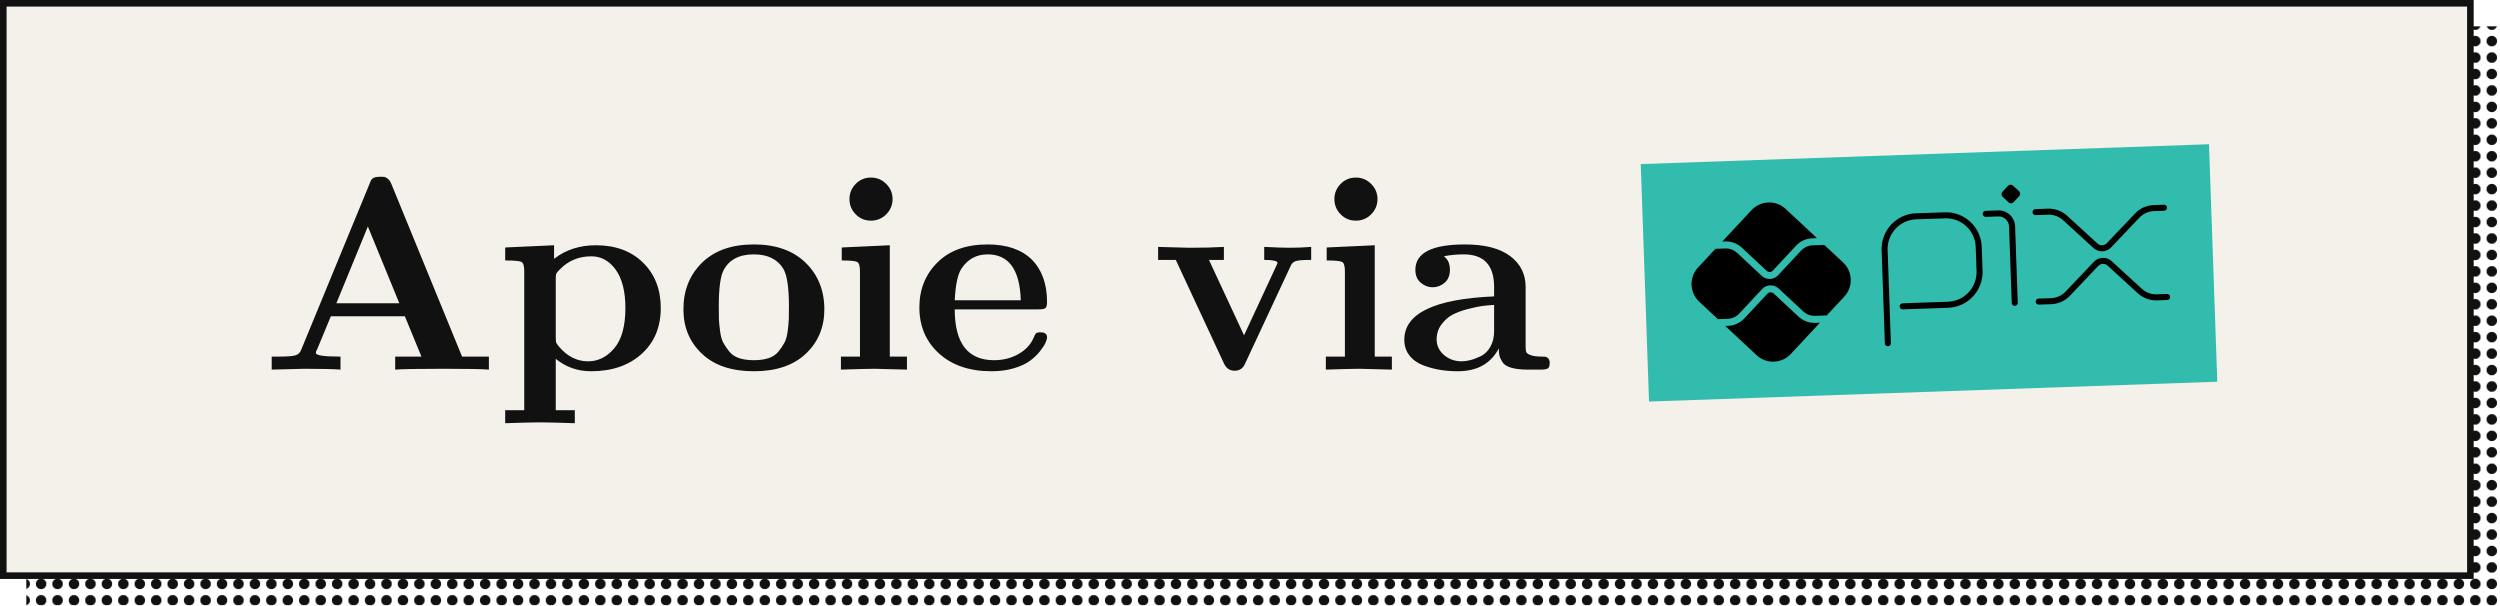
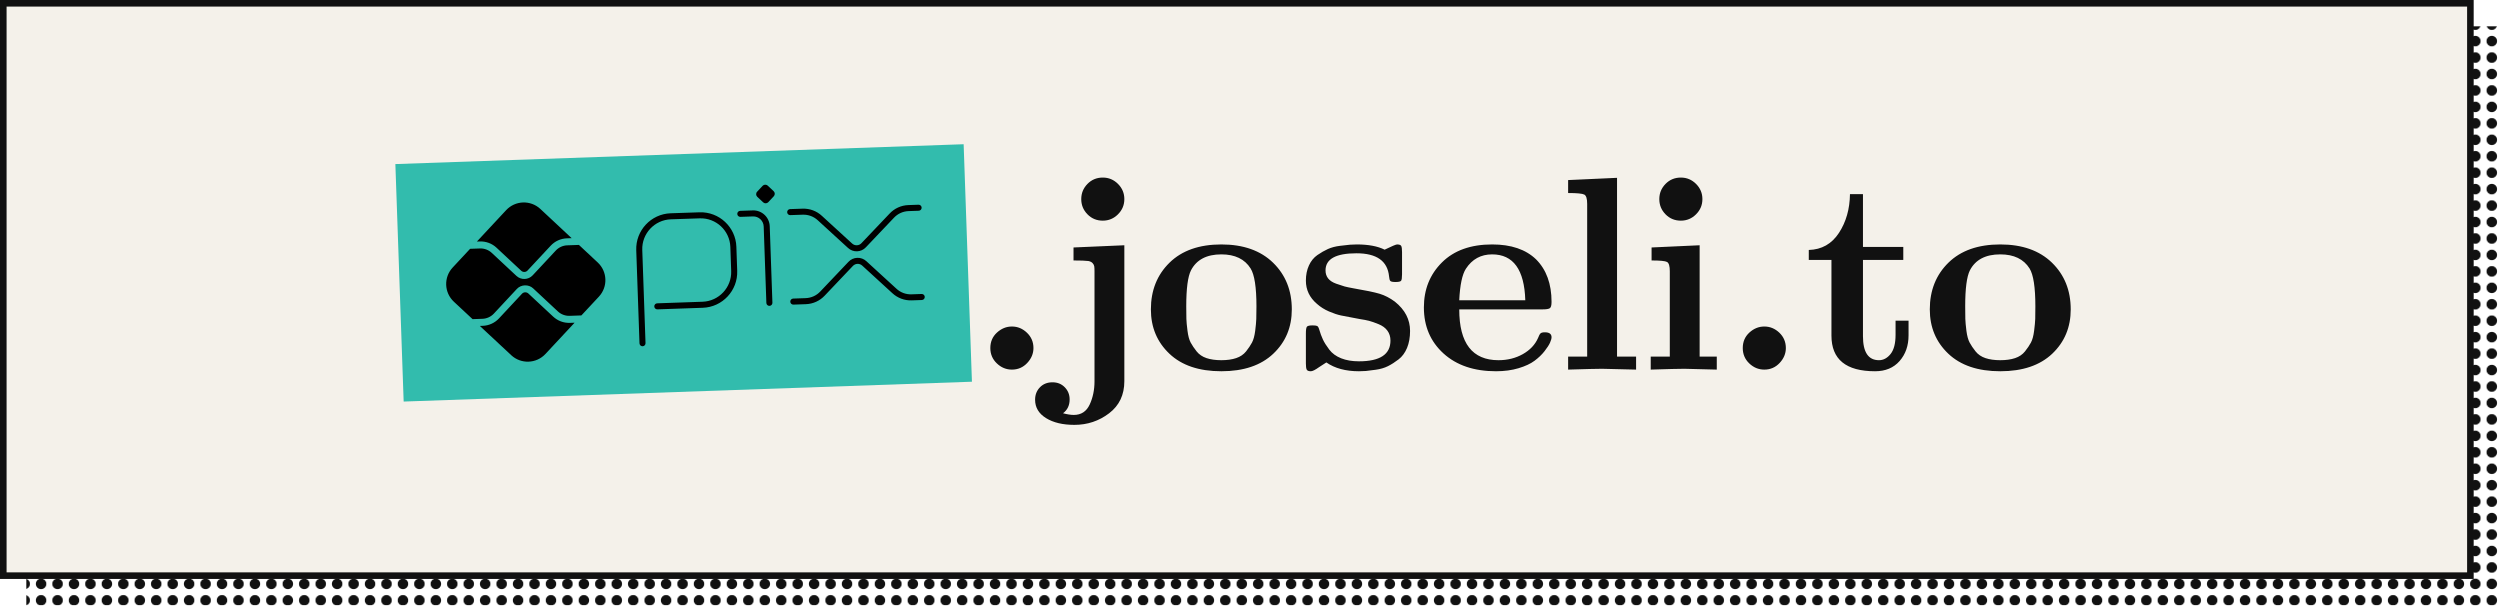
<svg xmlns="http://www.w3.org/2000/svg" viewBox="0 0 760 184" role="img" aria-labelledby="title">
  <defs>
    <pattern id="dots" width="5" height="5" patternUnits="userSpaceOnUse">
      <circle cx="2.5" cy="2.5" r="1.6" fill="#111111" />
    </pattern>
  </defs>
  <rect x="8" y="8" width="752" height="176" fill="url(#dots)" />
  <rect x="1" y="1" width="750" height="174" fill="#F4F1EA" stroke="#111111" stroke-width="2" />
-   <path fill="#111111" d="M82.6 112.36V108.41H84.36Q88.73 108.41 89.9 107.99Q91.08 107.57 91.5 106.48L112.33 55.91Q112.67 54.99 112.92 54.61Q113.17 54.23 113.8 53.98Q114.43 53.73 115.61 53.73Q116.53 53.73 116.95 53.81Q117.37 53.9 117.96 54.4Q118.55 54.9 118.97 55.91L140.47 108.41H148.62V112.36Q145.68 112.11 134.93 112.11Q123.34 112.11 120.14 112.36V108.41H128.12L123.08 96.15H100.57L96.37 106.31Q96.04 106.65 96.04 107.32Q96.04 108.41 103.51 108.41V112.36Q100.4 112.11 92.42 112.11Q92.17 112.11 82.6 112.36ZM102.25 92.2H121.4L111.83 68.85ZM153.58 124.71H159.37V82.37Q159.37 80.02 158.49 79.6Q157.61 79.18 153.58 79.18V75.23L168.44 74.56V78.68Q173.74 74.56 181.13 74.56Q190.12 74.56 195.49 79.85Q200.87 85.14 200.87 93.63Q200.87 102.36 195.03 107.61Q189.19 112.86 179.7 112.86Q173.57 112.86 168.95 109.08V124.71H174.74V128.66Q167.69 128.4 164.16 128.4Q160.63 128.4 153.58 128.66ZM168.95 102.53Q168.95 103.79 169.07 104.13Q169.2 104.46 169.87 105.3Q173.65 109.84 178.78 109.84Q183.4 109.84 186.76 105.85Q190.12 101.86 190.12 93.63Q190.12 86.07 187.18 81.99Q184.24 77.92 179.78 77.92Q174.07 77.92 170.21 81.87Q169.28 82.79 169.12 83.17Q168.95 83.55 168.95 84.72ZM207.76 94.05Q207.76 85.4 213.43 79.85Q219.1 74.31 229.18 74.31Q239.17 74.31 244.88 79.85Q250.6 85.4 250.6 94.05Q250.6 102.2 244.97 107.53Q239.34 112.86 229.18 112.86Q219.01 112.86 213.38 107.53Q207.76 102.2 207.76 94.05ZM218.51 93.12Q218.51 95.64 218.55 96.95Q218.59 98.25 218.89 100.56Q219.18 102.87 219.85 104.13Q220.52 105.39 221.66 106.82Q222.79 108.24 224.68 108.87Q226.57 109.5 229.18 109.5Q231.78 109.5 233.67 108.87Q235.56 108.24 236.69 106.82Q237.83 105.39 238.5 104.13Q239.17 102.87 239.47 100.56Q239.76 98.25 239.8 96.95Q239.84 95.64 239.84 93.12Q239.84 84.47 238.08 81.62Q235.39 77.33 229.18 77.33Q222.46 77.33 219.94 82.2Q218.51 85.06 218.51 93.12ZM264.79 53.98Q267.48 53.98 269.41 55.91Q271.34 57.84 271.34 60.53Q271.34 63.22 269.41 65.15Q267.48 67.08 264.79 67.08Q262.02 67.08 260.13 65.15Q258.24 63.22 258.24 60.53Q258.24 57.84 260.13 55.91Q262.02 53.98 264.79 53.98ZM255.64 112.36V108.41H261.43V82.46Q261.43 80.1 260.59 79.64Q259.75 79.18 255.89 79.18V75.23L270.5 74.56V108.41H275.71V112.36Q266.64 112.11 265.88 112.11Q263.45 112.11 255.64 112.36ZM279.49 93.46Q279.49 85.23 284.99 79.77Q290.5 74.31 300.24 74.31Q308.89 74.31 313.6 78.84Q318.3 83.55 318.3 91.78Q318.3 93.38 317.75 93.71Q317.21 94.05 315.61 94.05H290.24Q290.24 109.5 302.17 109.5Q306.29 109.5 309.56 107.66Q312.84 105.81 314.18 102.78Q314.6 101.69 314.94 101.36Q315.28 101.02 316.28 101.02Q318.3 101.02 318.3 102.53Q318.3 103.12 317.84 104.17Q317.38 105.22 316.16 106.77Q314.94 108.33 313.13 109.67Q311.33 111.02 308.26 111.94Q305.2 112.86 301.42 112.86Q291.42 112.86 285.46 107.45Q279.49 102.03 279.49 93.46ZM290.24 91.28H310.32Q309.9 77.33 300.24 77.33Q295.12 77.33 292.26 81.7Q290.58 84.3 290.24 91.28ZM352.07 79.01V75.06Q352.91 75.06 356.6 75.19Q360.3 75.32 361.64 75.32Q367.86 75.32 372.06 75.06V79.01H367.52L378.19 101.94L387.94 80.94Q388.36 80.1 388.36 79.94Q388.36 79.01 384.32 79.01V75.06Q389.62 75.32 391.97 75.32Q395.41 75.32 398.6 75.06V79.01Q394.91 79.01 393.86 79.39Q392.81 79.77 392.39 80.78L378.44 110.68Q377.52 112.7 375.34 112.7Q373.15 112.7 372.14 110.6L357.44 79.01ZM412.21 53.98Q414.9 53.98 416.83 55.91Q418.76 57.84 418.76 60.53Q418.76 63.22 416.83 65.15Q414.9 67.08 412.21 67.08Q409.44 67.08 407.55 65.15Q405.66 63.22 405.66 60.53Q405.66 57.84 407.55 55.91Q409.44 53.98 412.21 53.98ZM403.06 112.36V108.41H408.85V82.46Q408.85 80.1 408.01 79.64Q407.17 79.18 403.31 79.18V75.23L417.92 74.56V108.41H423.13V112.36Q414.06 112.11 413.3 112.11Q410.87 112.11 403.06 112.36ZM426.91 103.29Q426.91 91.28 454.21 90.1V87.24Q454.21 77.33 444.97 77.33Q441.7 77.33 438.92 77.92Q440.77 79.18 440.77 82.04Q440.77 84.56 439.18 85.94Q437.58 87.33 435.48 87.33Q433.55 87.33 431.91 85.94Q430.27 84.56 430.27 82.04Q430.27 74.31 445.31 74.31Q454.38 74.31 459.08 77.84Q463.79 81.36 463.79 87.24V105.3Q463.79 106.48 463.96 106.98Q464.12 107.49 465.3 107.95Q466.48 108.41 468.91 108.41Q469.67 108.41 470 108.5Q470.34 108.58 470.72 109Q471.1 109.42 471.1 110.34Q471.1 111.69 470.51 112.02Q469.92 112.36 468.41 112.36H464.38Q461.27 112.36 459.34 111.77Q457.4 111.18 456.69 110.01Q455.98 108.83 455.81 108.03Q455.64 107.24 455.64 105.89Q452.03 112.86 443.12 112.86Q440.6 112.86 438.08 112.49Q435.56 112.11 432.88 111.14Q430.19 110.18 428.55 108.16Q426.91 106.14 426.91 103.29ZM436.74 103.2Q436.74 105.98 438.97 107.91Q441.19 109.84 444.38 109.84Q445.48 109.84 446.86 109.5Q448.25 109.17 450.05 108.33Q451.86 107.49 453.04 105.47Q454.21 103.46 454.21 100.68V92.7Q452.36 92.79 450.73 93Q449.09 93.21 446.32 93.92Q443.54 94.64 441.61 95.64Q439.68 96.65 438.21 98.63Q436.74 100.6 436.74 103.2Z" />
-   <g transform="rotate(-2 586.42 82.96)">
-     <rect x="499.99" y="46.84" width="172.86" height="72.24" fill="#32BCAD" />
-     <g transform="translate(513.43 56.92) scale(0.6517)" fill="#000000">
+   <g transform="rotate(-2 207.83 82.96)">
+     <rect x="121.40" y="46.84" width="172.86" height="72.24" fill="#32BCAD" />
+     <g transform="translate(134.84 56.92) scale(0.6517)" fill="#000000">
      <path d="M91.68 73.49C90.9 73.49 90.27 72.86 90.27 72.08L90.27 28.6C90.27 19.42 97.73 11.95 106.91 11.95L120.42 11.97C129.56 11.99 137 19.45 137 28.59L137 39.88C137 49.06 129.54 56.53 120.36 56.53L99.16 56.53C98.39 56.53 97.76 55.9 97.76 55.12C97.76 54.34 98.39 53.71 99.16 53.71L120.36 53.71C127.98 53.71 134.19 47.51 134.19 39.88L134.19 28.59C134.19 21 128.01 14.8 120.41 14.79L106.91 14.77C99.29 14.77 93.08 20.97 93.08 28.6L93.08 72.08C93.08 72.86 92.45 73.49 91.68 73.49M151.48 56.73C150.7 56.73 150.07 56.1 150.07 55.33L150.07 19.61C150.07 16.94 147.9 14.76 145.23 14.76L139.37 14.76C138.59 14.76 137.96 14.13 137.96 13.35C137.96 12.58 138.59 11.95 139.37 11.95L145.23 11.95C149.45 11.95 152.89 15.38 152.89 19.61L152.89 55.33C152.89 56.1 152.26 56.73 151.48 56.73M150.22 8.36L147.57 5.7C146.91 5.04 146.91 3.97 147.57 3.31L150.22 0.66C150.88 -0 151.95 -0 152.61 0.66L155.27 3.31C155.93 3.97 155.93 5.04 155.27 5.7L152.61 8.36C151.95 9.02 150.88 9.02 150.22 8.36M168.45 56.53L162.65 56.53C161.87 56.53 161.24 55.9 161.24 55.12C161.24 54.34 161.87 53.71 162.65 53.71L168.45 53.71C171.09 53.71 173.56 52.69 175.43 50.82L189.01 37.49C190.13 36.37 191.61 35.76 193.19 35.76C194.77 35.76 196.26 36.37 197.38 37.49L210.91 50.77C212.77 52.64 215.25 53.66 217.88 53.66L222.61 53.66C223.38 53.66 224.01 54.29 224.01 55.07C224.01 55.85 223.38 56.48 222.61 56.48L217.88 56.48C214.5 56.48 211.31 55.16 208.92 52.77L195.38 39.48C194.8 38.9 194.02 38.57 193.19 38.57C192.37 38.57 191.59 38.9 191 39.48L177.42 52.82C175.02 55.21 171.84 56.53 168.45 56.53M168.45 11.95L162.65 11.95C161.87 11.95 161.24 12.58 161.24 13.35C161.24 14.13 161.87 14.76 162.65 14.76L168.45 14.76C171.09 14.76 173.56 15.79 175.43 17.65L189.01 30.98C190.13 32.1 191.61 32.72 193.19 32.72C194.77 32.72 196.26 32.1 197.38 30.98L210.91 17.7C212.77 15.84 215.25 14.81 217.88 14.81L222.61 14.81C223.38 14.81 224.01 14.18 224.01 13.4C224.01 12.63 223.38 12 222.61 12L217.88 12C214.5 12 211.31 13.31 208.92 15.71L195.38 28.99C194.8 29.58 194.02 29.9 193.19 29.9C192.37 29.9 191.59 29.58 191 28.99L177.42 15.66C175.02 13.26 171.84 11.95 168.45 11.95M17.46 61.36C20.37 61.36 23.12 60.22 25.18 58.16L36.32 47.02C37.1 46.23 38.47 46.24 39.25 47.02L50.44 58.2C52.5 60.26 55.24 61.4 58.15 61.4L60.35 61.4L46.24 75.51C41.83 79.92 34.68 79.92 30.27 75.51L16.12 61.36L17.46 61.36M58.16 21.94C55.24 21.94 52.5 23.07 50.44 25.13L39.25 36.32C38.45 37.13 37.13 37.13 36.32 36.32L25.18 25.17C23.12 23.11 20.37 21.98 17.46 21.98L16.12 21.98L30.27 7.82C34.68 3.41 41.83 3.41 46.24 7.82L60.35 21.94L58.16 21.94M4.41 33.69L12.84 25.25L17.46 25.25C19.47 25.25 21.44 26.07 22.86 27.49L34 38.64C35.05 39.68 36.42 40.2 37.79 40.2C39.16 40.2 40.53 39.68 41.57 38.64L52.76 27.45C54.18 26.03 56.14 25.21 58.16 25.21L63.63 25.21L72.1 33.69C76.51 38.09 76.51 45.24 72.1 49.65L63.63 58.12L58.16 58.12C56.14 58.12 54.18 57.31 52.76 55.89L41.57 44.7C39.55 42.68 36.02 42.68 34 44.7L22.86 55.84C21.44 57.27 19.47 58.08 17.46 58.08L12.84 58.08L4.41 49.65C0 45.24 0 38.09 4.41 33.69" />
    </g>
  </g>
+   <path fill="#111111" d="M301.06 105.81Q301.06 102.95 303.08 101.1Q305.1 99.26 307.62 99.26Q310.22 99.26 312.19 101.15Q314.17 103.04 314.17 105.81Q314.17 108.33 312.28 110.34Q310.39 112.36 307.62 112.36Q305.01 112.36 303.04 110.47Q301.06 108.58 301.06 105.81ZM335.25 53.98Q337.94 53.98 339.87 55.91Q341.8 57.84 341.8 60.53Q341.8 63.22 339.87 65.15Q337.94 67.08 335.25 67.08Q332.48 67.08 330.59 65.15Q328.7 63.22 328.7 60.53Q328.7 57.84 330.59 55.91Q332.48 53.98 335.25 53.98ZM314.67 121.52Q314.67 119.25 316.14 117.74Q317.61 116.22 319.96 116.22Q322.23 116.22 323.7 117.74Q325.17 119.25 325.17 121.43Q325.17 124.12 323.16 125.63Q325.09 126.14 326.43 126.14Q329.79 126.14 331.26 122.99Q332.73 119.84 332.73 115.89V82.54Q332.73 81.45 332.65 80.94Q332.56 80.44 332.14 79.98Q331.72 79.52 330.88 79.35Q329.62 79.18 326.35 79.18V75.23L341.8 74.56V115.89Q341.8 122.1 337.18 125.63Q332.56 129.16 326.6 129.16Q321.31 129.16 317.99 127.1Q314.67 125.04 314.67 121.52ZM349.87 94.05Q349.87 85.4 355.54 79.85Q361.21 74.31 371.29 74.31Q381.28 74.31 387 79.85Q392.71 85.4 392.71 94.05Q392.71 102.2 387.08 107.53Q381.45 112.86 371.29 112.86Q361.12 112.86 355.5 107.53Q349.87 102.2 349.87 94.05ZM360.62 93.12Q360.62 95.64 360.66 96.95Q360.7 98.25 361 100.56Q361.29 102.87 361.96 104.13Q362.64 105.39 363.77 106.82Q364.9 108.24 366.79 108.87Q368.68 109.5 371.29 109.5Q373.89 109.5 375.78 108.87Q377.67 108.24 378.81 106.82Q379.94 105.39 380.61 104.13Q381.28 102.87 381.58 100.56Q381.87 98.25 381.91 96.95Q381.96 95.64 381.96 93.12Q381.96 84.47 380.19 81.62Q377.5 77.33 371.29 77.33Q364.57 77.33 362.05 82.2Q360.62 85.06 360.62 93.12ZM396.99 110.51V101.36Q396.99 99.76 397.29 99.34Q397.58 98.92 399.01 98.92Q400.02 98.92 400.39 99.09Q400.77 99.26 401.02 100.1Q401.53 101.86 402.16 103.2Q402.79 104.55 404.09 106.27Q405.39 107.99 407.7 108.92Q410.01 109.84 413.12 109.84Q422.7 109.84 422.7 103.54Q422.7 101.78 421.77 100.52Q420.85 99.26 419.08 98.54Q417.32 97.83 416.19 97.53Q415.05 97.24 413.37 96.99Q409.26 96.23 407.66 95.9Q406.06 95.56 404.01 94.68Q401.95 93.8 400.35 92.37Q396.99 89.51 396.99 85.31Q396.99 82.71 397.92 80.69Q398.84 78.68 400.48 77.54Q402.12 76.41 403.71 75.69Q405.31 74.98 407.37 74.73Q409.42 74.48 410.39 74.39Q411.36 74.31 412.45 74.31Q417.74 74.31 420.93 75.9Q424.21 74.31 424.71 74.31Q425.72 74.31 425.97 74.77Q426.22 75.23 426.22 76.66V83.38Q426.22 84.98 425.93 85.35Q425.64 85.73 424.21 85.73Q422.95 85.73 422.65 85.4Q422.36 85.06 422.28 84.05Q421.6 77 412.36 77Q402.96 77 402.96 82.2Q402.96 83.63 403.75 84.64Q404.55 85.65 406.19 86.24Q407.83 86.82 408.75 87.08Q409.68 87.33 411.52 87.66Q416.98 88.59 419.38 89.3Q421.77 90.02 424.04 91.7Q428.66 95.39 428.66 100.6Q428.66 103.54 427.74 105.77Q426.81 107.99 425.17 109.25Q423.54 110.51 421.94 111.31Q420.34 112.11 418.24 112.4Q416.14 112.7 415.22 112.78Q414.3 112.86 413.12 112.86Q407.07 112.86 403.21 110.18L401.02 111.6Q399.26 112.86 398.5 112.86Q397.5 112.86 397.24 112.36Q396.99 111.86 396.99 110.51ZM432.86 93.46Q432.86 85.23 438.36 79.77Q443.86 74.31 453.61 74.31Q462.26 74.31 466.96 78.84Q471.67 83.55 471.67 91.78Q471.67 93.38 471.12 93.71Q470.58 94.05 468.98 94.05H443.61Q443.61 109.5 455.54 109.5Q459.66 109.5 462.93 107.66Q466.21 105.81 467.55 102.78Q467.97 101.69 468.31 101.36Q468.64 101.02 469.65 101.02Q471.67 101.02 471.67 102.53Q471.67 103.12 471.21 104.17Q470.74 105.22 469.53 106.77Q468.31 108.33 466.5 109.67Q464.7 111.02 461.63 111.94Q458.56 112.86 454.78 112.86Q444.79 112.86 438.82 107.45Q432.86 102.03 432.86 93.46ZM443.61 91.28H463.69Q463.27 77.33 453.61 77.33Q448.48 77.33 445.63 81.7Q443.95 84.3 443.61 91.28ZM476.71 112.36V108.41H482.5V61.96Q482.5 59.61 481.62 59.15Q480.74 58.68 476.71 58.68V54.74L491.58 54.06V108.41H497.37V112.36Q488.8 112.11 487.04 112.11Q484.77 112.11 476.71 112.36ZM510.98 53.98Q513.67 53.98 515.6 55.91Q517.53 57.84 517.53 60.53Q517.53 63.22 515.6 65.15Q513.67 67.08 510.98 67.08Q508.21 67.08 506.32 65.15Q504.43 63.22 504.43 60.53Q504.43 57.84 506.32 55.91Q508.21 53.98 510.98 53.98ZM501.82 112.36V108.41H507.62V82.46Q507.62 80.1 506.78 79.64Q505.94 79.18 502.08 79.18V75.23L516.69 74.56V108.41H521.9V112.36Q512.83 112.11 512.07 112.11Q509.64 112.11 501.82 112.36ZM529.8 105.81Q529.8 102.95 531.81 101.1Q533.83 99.26 536.35 99.26Q538.95 99.26 540.93 101.15Q542.9 103.04 542.9 105.81Q542.9 108.33 541.01 110.34Q539.12 112.36 536.35 112.36Q533.74 112.36 531.77 110.47Q529.8 108.58 529.8 105.81ZM549.87 79.01V75.99Q555.75 75.82 559.03 70.82Q562.3 65.82 562.39 59.02H566.34V75.06H578.6V79.01H566.34V102.2Q566.34 109.5 571.21 109.5Q573.22 109.5 574.74 107.61Q576.25 105.72 576.25 101.78V97.49H580.2V101.94Q580.2 106.65 577.47 109.76Q574.74 112.86 570.03 112.86Q556.76 112.86 556.76 102.03V79.01ZM586.66 94.05Q586.66 85.4 592.33 79.85Q598 74.31 608.08 74.31Q618.08 74.31 623.79 79.85Q629.5 85.4 629.5 94.05Q629.5 102.2 623.88 107.53Q618.25 112.86 608.08 112.86Q597.92 112.86 592.29 107.53Q586.66 102.2 586.66 94.05ZM597.42 93.12Q597.42 95.64 597.46 96.95Q597.5 98.25 597.79 100.56Q598.09 102.87 598.76 104.13Q599.43 105.39 600.57 106.82Q601.7 108.24 603.59 108.87Q605.48 109.5 608.08 109.5Q610.69 109.5 612.58 108.87Q614.47 108.24 615.6 106.82Q616.74 105.39 617.41 104.13Q618.08 102.87 618.37 100.56Q618.67 98.25 618.71 96.95Q618.75 95.64 618.75 93.12Q618.75 84.47 616.99 81.62Q614.3 77.33 608.08 77.33Q601.36 77.33 598.84 82.2Q597.42 85.06 597.42 93.12Z" />
</svg>
